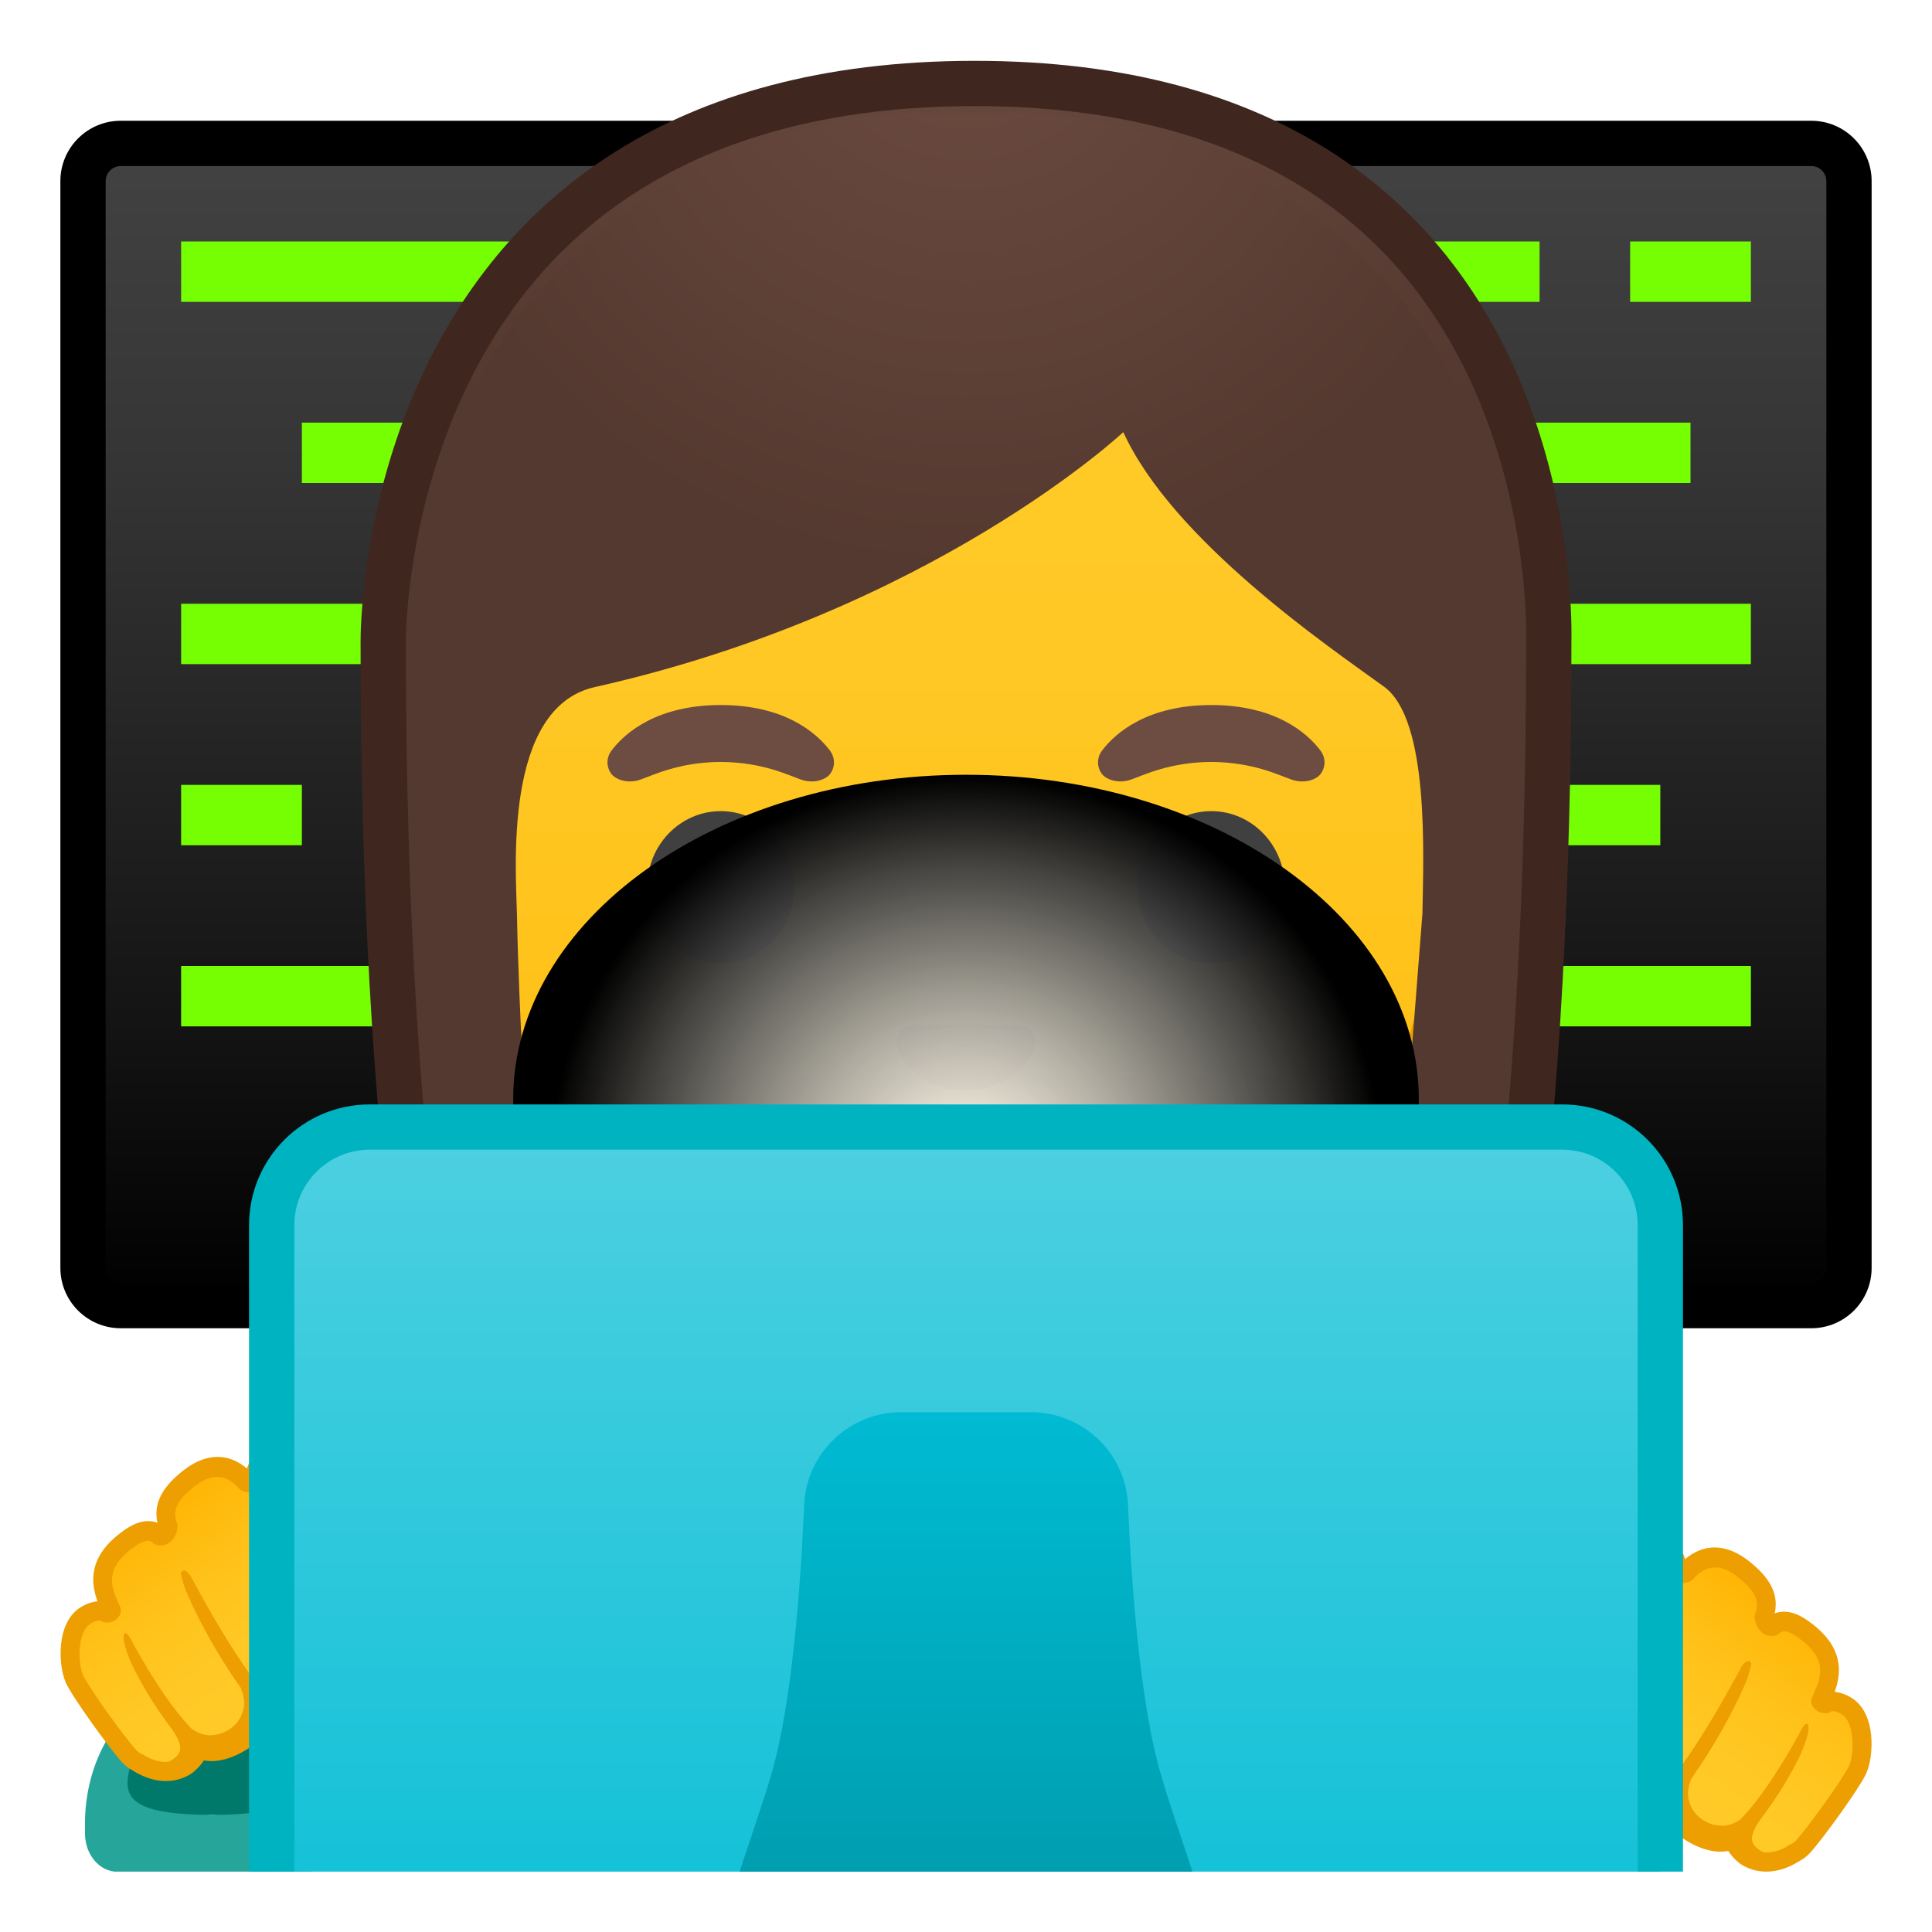
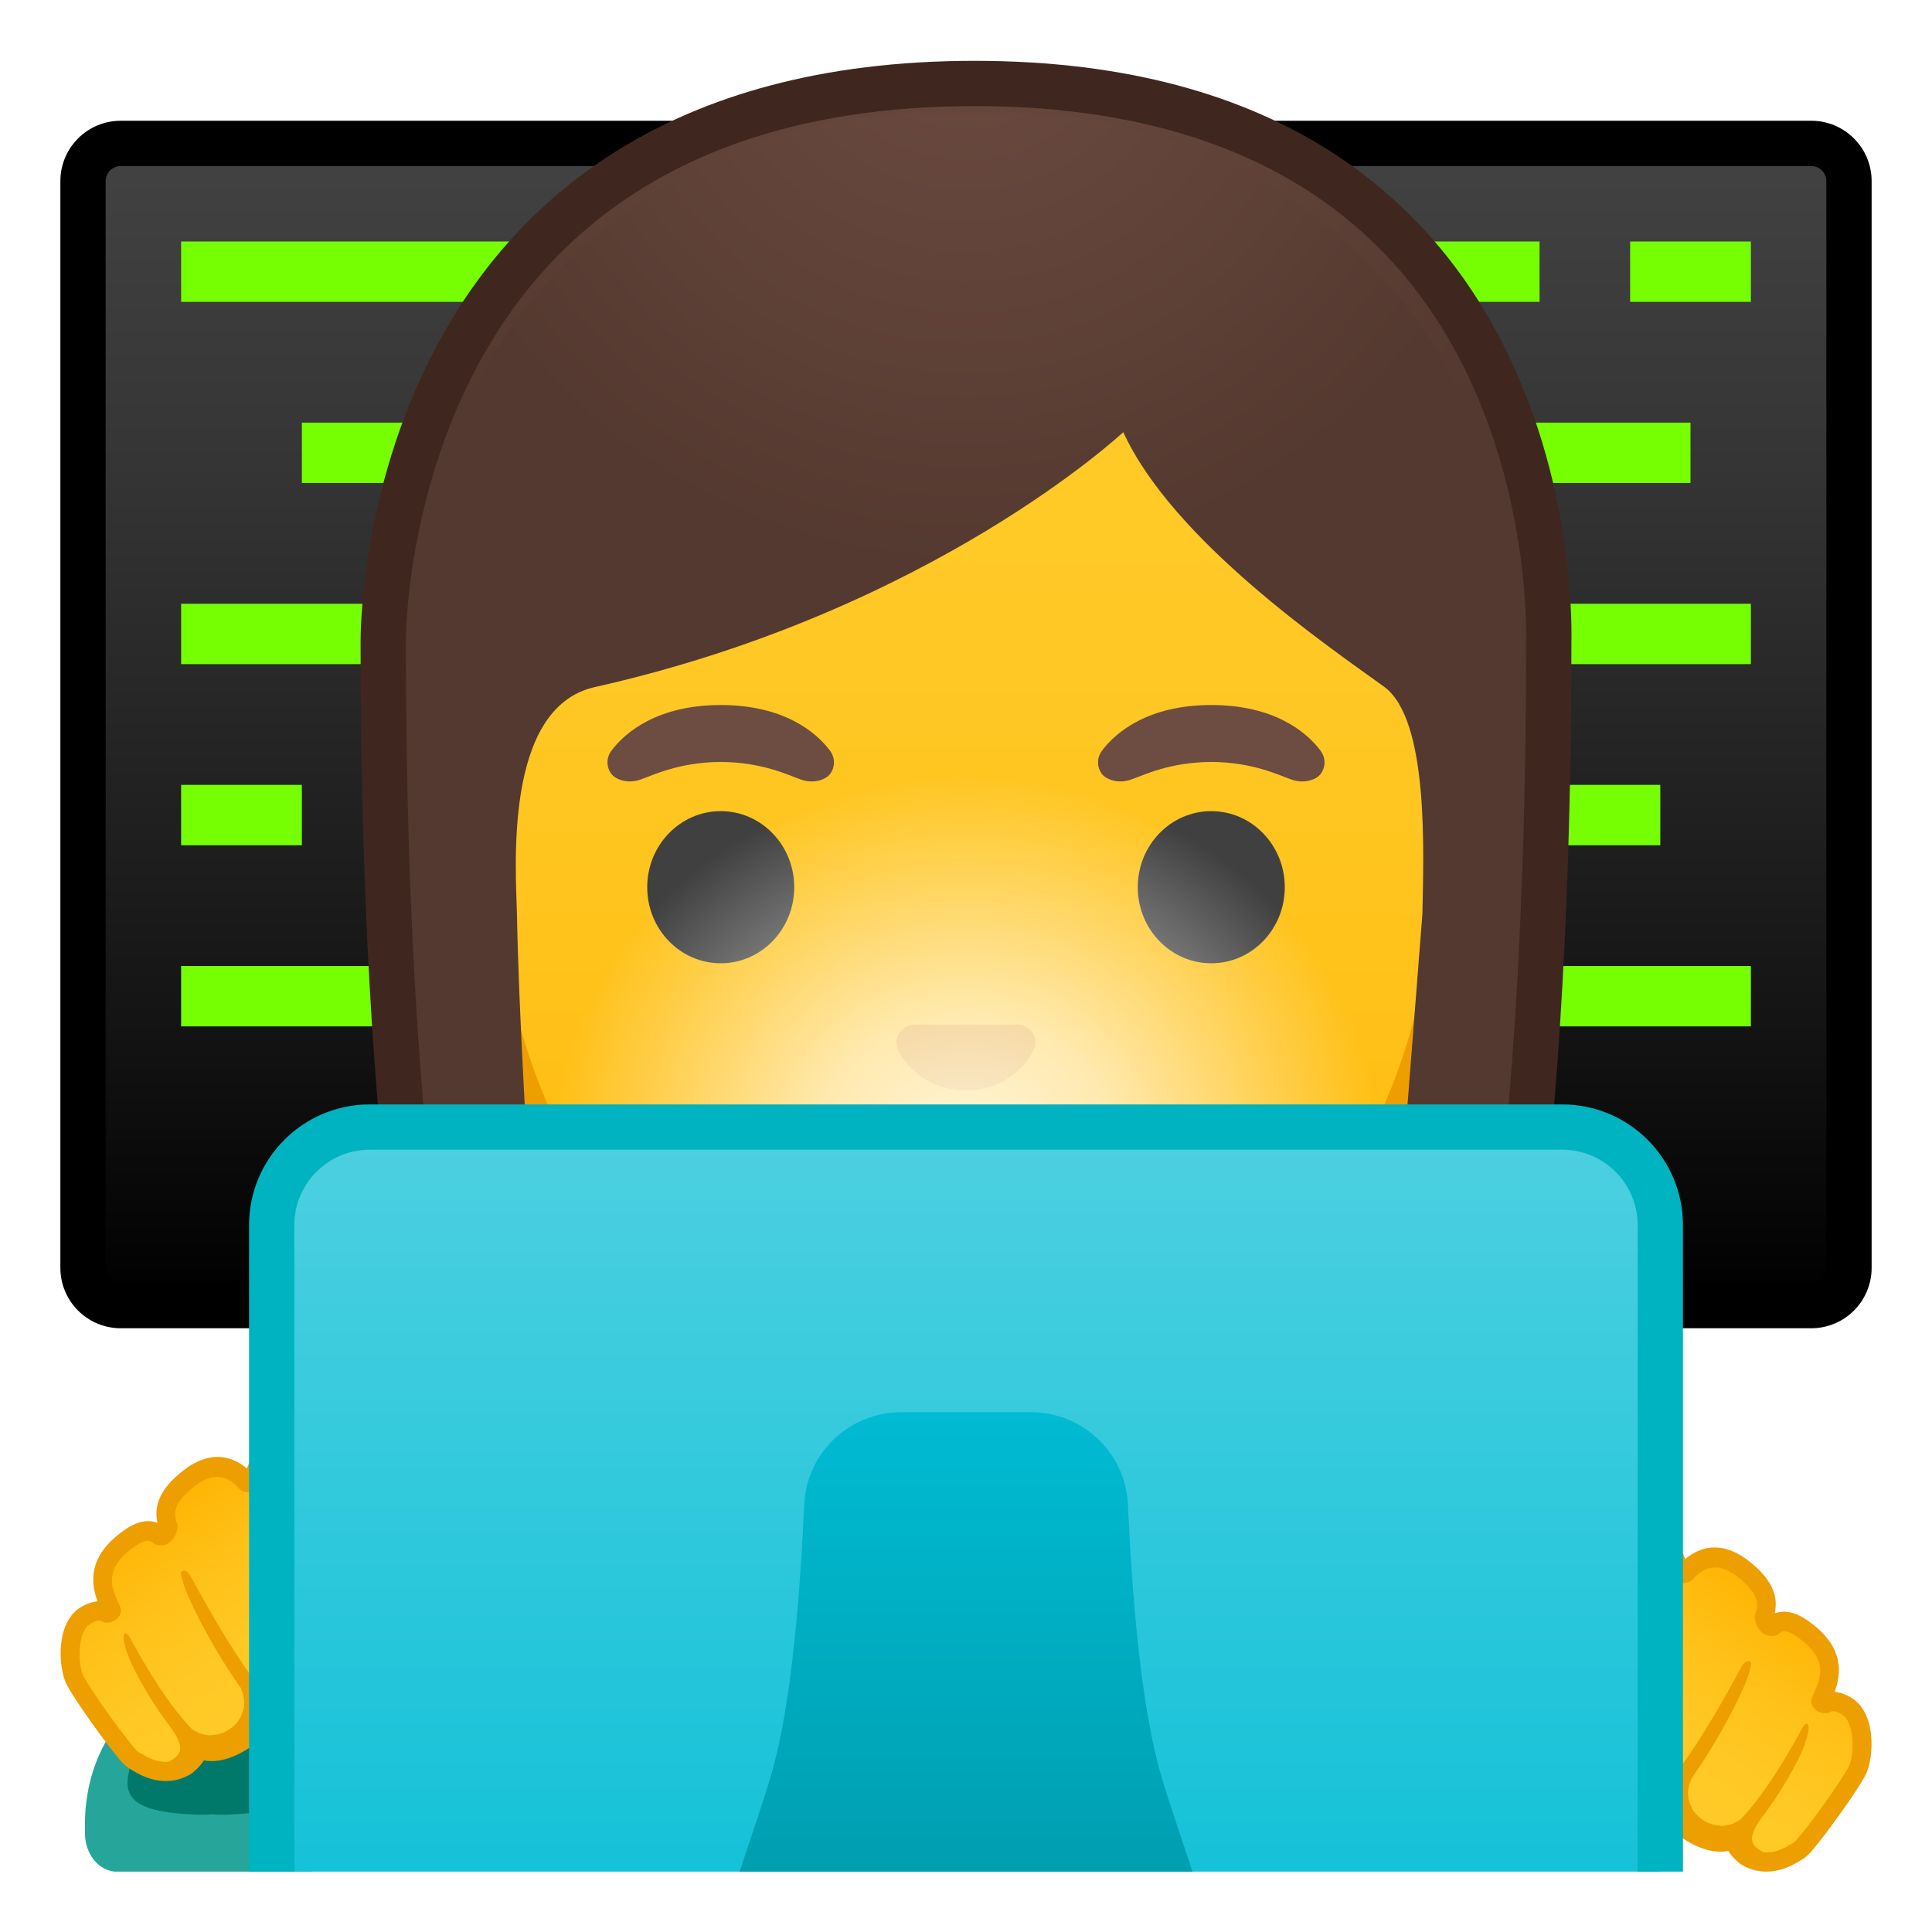
<svg xmlns="http://www.w3.org/2000/svg" xmlns:xlink="http://www.w3.org/1999/xlink" enable-background="new 0 0 128 128" viewBox="0 0 128 128">
  <defs>
    <rect id="h" x="4" y="4" width="120" height="120" />
  </defs>
  <clipPath id="a">
    <use xlink:href="#h" />
  </clipPath>
  <g clip-path="url(#a)">
    <linearGradient id="g" x1="64" x2="64" y1="9.991" y2="86.57" gradientUnits="userSpaceOnUse">
      <stop stop-color="#424242" offset=".003" />
      <stop stop-color="#353535" offset=".271" />
      <stop stop-color="#131313" offset=".764" />
      <stop offset="1" />
    </linearGradient>
    <path d="M8,86.5c-1.38,0-2.5-1.12-2.5-2.5V12c0-1.38,1.12-2.5,2.5-2.5h112 c1.38,0,2.5,1.12,2.5,2.5v72c0,1.38-1.12,2.5-2.5,2.5H8z" fill="url(#g)" />
    <path d="m120 11c0.55 0 1 0.45 1 1v72c0 0.55-0.45 1-1 1h-112c-0.55 0-1-0.45-1-1v-72c0-0.55 0.45-1 1-1h112m0-3h-112c-2.21 0-4 1.79-4 4v72c0 2.21 1.79 4 4 4h112c2.21 0 4-1.79 4-4v-72c0-2.21-1.79-4-4-4z" />
    <g fill="#76FF03">
      <rect x="12" y="16" width="24" height="4" />
      <rect x="86" y="16" width="16" height="4" />
      <rect x="108" y="16" width="8" height="4" />
      <rect x="20" y="28" width="8" height="4" />
      <rect x="12" y="40" width="16" height="4" />
      <rect x="12" y="52" width="8" height="4" />
      <rect x="98" y="52" width="12" height="4" />
      <rect x="104" y="40" width="12" height="4" />
      <rect x="12" y="64" width="16" height="4" />
      <rect x="96" y="64" width="20" height="4" />
      <rect x="100" y="28" width="12" height="4" />
    </g>
  </g>
  <g clip-path="url(#a)">
    <radialGradient id="f" cx="-4.84" cy="-132.1" r="57.904" gradientTransform="matrix(.826 0 0 .826 68.248 101.29)" gradientUnits="userSpaceOnUse">
      <stop stop-color="#6D4C41" offset="0" />
      <stop stop-color="#543930" offset="1" />
    </radialGradient>
    <path d="m47.02 119.66s-6.8-0.35-10.21-5.09c-7.37-10.23-11.42-35.81-11.42-72.02 0-1.66 0.26-16.4 10.66-26.83 6.75-6.76 16.35-10.19 28.52-10.19 12.08 0 21.52 3.38 28.05 10.04 9.82 10.02 10.04 24.16 9.99 26.89 0 36.31-4.06 61.89-11.42 72.12-3.3 4.59-9.8 5.06-10.25 5.09l-16.94-0.03-16.98 0.02z" fill="url(#f)" />
    <path d="m64.57 7.03c11.66 0 20.74 3.23 26.98 9.59 9.6 9.8 9.59 24.2 9.56 25.81v0.12c0 35.9-3.96 61.17-11.14 71.15-2.84 3.94-8.55 4.43-9.08 4.46l-16.9-0.03-16.88 0.03c-0.58-0.04-6.25-0.54-9.08-4.46-7.18-9.98-11.14-35.24-11.14-71.17 0-0.63 0.08-15.58 10.22-25.75 6.46-6.47 15.7-9.75 27.46-9.75m0-3c-41.01 0-40.68 37.92-40.68 38.52 0 24.56 1.88 59.25 11.71 72.9 3.9 5.41 11.43 5.71 11.43 5.71l16.97-0.02 16.97 0.03s7.53-0.3 11.43-5.71c9.83-13.65 11.71-48.34 11.71-72.9-0.01-0.61 1.47-38.53-39.54-38.53z" fill="#3F2720" />
  </g>
  <g clip-path="url(#a)">
    <linearGradient id="e" x1="64" x2="64" y1="94.614" y2="17.792" gradientUnits="userSpaceOnUse">
      <stop stop-color="#FFB300" offset="0" />
      <stop stop-color="#FFB809" offset=".102" />
      <stop stop-color="#FFC21A" offset=".371" />
      <stop stop-color="#FFC825" offset=".659" />
      <stop stop-color="#FFCA28" offset="1" />
    </linearGradient>
    <path d="m64 95.18c-2.3 0-4.91-0.5-7.56-1.43-11.34-4.02-24.57-16.34-24.57-37.89 0-28.72 17.31-38.91 32.13-38.91s32.13 10.19 32.13 38.91c0 21.58-13.26 33.9-24.61 37.9-2.63 0.93-5.23 1.42-7.52 1.42z" fill="url(#e)" />
    <path d="m64 17.95c8.41 0 16.06 3.25 21.55 9.15 6.27 6.73 9.58 16.68 9.58 28.77 0 21.06-12.9 33.07-23.94 36.96-2.53 0.89-5.01 1.36-7.19 1.36-2.19 0-4.69-0.48-7.23-1.38-11.03-3.9-23.9-15.92-23.9-36.94 0-12.09 3.31-22.03 9.58-28.77 5.49-5.91 13.14-9.15 21.55-9.15m0-2c-17.2 0-33.13 12.79-33.13 39.91 0 21.79 13.49 34.67 25.23 38.83 2.8 0.99 5.5 1.49 7.9 1.49 2.38 0 5.07-0.49 7.85-1.47 11.76-4.14 25.28-17.03 25.28-38.84 0-27.14-15.93-39.92-33.13-39.92z" fill="#ED9E00" />
  </g>
  <g clip-path="url(#a)">
    <defs>
      <path id="d" d="m30.41 88.75-1.5-51.44c0-16.95 15.78-29.85 32.73-29.85h4.93c16.95 0 32.54 12.9 32.54 29.85l-1.5 51.18-67.2 0.26z" />
    </defs>
    <clipPath id="c">
      <use xlink:href="#d" />
    </clipPath>
    <g clip-path="url(#c)">
      <radialGradient id="b" cx="-7.332" cy="-123.25" r="48.206" gradientTransform="matrix(.796 0 0 .796 69.836 97.594)" gradientUnits="userSpaceOnUse">
        <stop stop-color="#6D4C41" offset="0" />
        <stop stop-color="#543930" offset="1" />
      </radialGradient>
      <path d="m101.89 42.55s1.02-35.57-37.81-35.57-37.97 35.57-37.97 35.57 0.33 45.48 3.2 51.39 7.2 5.71 7.2 5.71-2.03-26.54-2.26-39.04c-0.06-2.92-0.94-13.73 5.16-15.09 22.36-5.02 35.01-16.89 35.01-16.89 3.29 7.19 13.58 14.19 17.27 16.86 3.03 2.19 2.61 11.2 2.55 15.03l-3.05 39.06s4.68 0.37 7.65-5.64c2.96-6.01 3.05-51.39 3.05-51.39z" fill="url(#b)" />
    </g>
  </g>
  <g clip-path="url(#a)">
    <path d="m67.81 67.96c-0.1-0.04-0.21-0.07-0.32-0.08h-6.99c-0.11 0.01-0.21 0.04-0.32 0.08-0.63 0.26-0.98 0.91-0.68 1.61s1.69 2.66 4.49 2.66 4.19-1.96 4.49-2.66c0.31-0.7-0.03-1.35-0.67-1.61z" fill="#E59600" />
    <ellipse cx="47.75" cy="58.78" rx="4.87" ry="5.04" fill="#404040" />
    <ellipse cx="80.25" cy="58.78" rx="4.87" ry="5.04" fill="#404040" />
    <path d="m54.98 49.72c-0.93-1.23-3.07-3.01-7.23-3.01s-6.31 1.79-7.23 3.01c-0.41 0.54-0.31 1.17-0.02 1.55 0.26 0.35 1.04 0.68 1.9 0.39s2.54-1.16 5.35-1.18c2.81 0.02 4.49 0.89 5.35 1.18s1.64-0.03 1.9-0.39c0.29-0.38 0.39-1-0.02-1.55z" fill="#6D4C41" />
    <path d="m87.48 49.72c-0.93-1.23-3.07-3.01-7.23-3.01s-6.31 1.79-7.23 3.01c-0.41 0.54-0.31 1.17-0.02 1.55 0.26 0.35 1.04 0.68 1.9 0.39s2.54-1.16 5.35-1.18c2.81 0.02 4.49 0.89 5.35 1.18s1.64-0.03 1.9-0.39c0.29-0.38 0.39-1-0.02-1.55z" fill="#6D4C41" />
    <path d="m72.32 76.04c-3.15 1.87-13.46 1.87-16.61 0-1.81-1.07-3.65 0.57-2.9 2.21 0.74 1.61 6.37 5.36 11.23 5.36s10.42-3.75 11.16-5.36c0.75-1.64-1.08-3.28-2.88-2.21z" fill="#795548" />
  </g>
  <radialGradient id="m" cx="85.333" cy="71.209" r="27.001" gradientTransform="matrix(9.0766e-14 -.9556 1.0212 1.1376e-13 -8.7188 158.72)" gradientUnits="userSpaceOnUse">
    <stop stop-color="#fff" stop-opacity=".9" offset="0" />
-     <stop stop-color="#E7E7E7" stop-opacity=".912" offset=".123" />
-     <stop stop-color="#A8A8A8" stop-opacity=".938" offset=".383" />
-     <stop stop-color="#444" stop-opacity=".976" offset=".757" />
-     <stop offset="1" />
+     <stop stop-color="#fff" stop-opacity=".8" offset=".123" />
+     <stop stop-color="#fff" stop-opacity=".65" offset=".383" />
+     <stop stop-color="#fff" stop-opacity=".25" offset=".757" />
+     <stop stop-color="#fff" stop-opacity="0" offset="1" />
  </radialGradient>
  <ellipse cx="64" cy="72.83" rx="30" ry="21.5" clip-path="url(#a)" fill="url(#m)" />
  <g clip-path="url(#a)">
    <path d="m18.45 112.37c0.01 0.15 0.01 0.3 0.01 0.45 0 4.1-1.98 7.42-4.41 7.42-2.44 0-4.41-3.32-4.41-7.42 0-0.15 0.01-0.3 0.01-0.45-2.41 1.75-4.02 4.87-4.02 8.45v0.65c0 1.4 0.96 2.54 2.15 2.54h12.54c1.19 0 2.15-1.13 2.15-2.54v-0.65c0-3.58-1.61-6.71-4.02-8.45z" fill="#26A69A" />
    <path d="m14.05 120.24c9 0 4.41-3.32 4.41-7.42 0-0.15-0.01-0.3-0.01-0.45-1.28-0.93-2.79-1.48-4.4-1.48-1.62 0-3.12 0.55-4.4 1.48-0.01 0.15-0.01 0.3-0.01 0.45-0.01 4.1-4.64 7.42 4.41 7.42z" fill="#00796B" />
  </g>
  <g clip-path="url(#a)">
    <linearGradient id="l" x1="20.428" x2="10.748" y1="112.92" y2="99.14" gradientUnits="userSpaceOnUse">
      <stop stop-color="#FFCA28" offset="0" />
      <stop stop-color="#FFC825" offset=".341" />
      <stop stop-color="#FFC21A" offset=".629" />
      <stop stop-color="#FFB809" offset=".898" />
      <stop stop-color="#FFB300" offset="1" />
    </linearGradient>
    <path d="m27.98 106.8c-0.11-2.84-2.23-8.7-5-9.19-0.17-0.03-0.32-0.11-0.41-0.25-0.44-0.67-1.85-2.47-4.43-1.05-0.96 0.53-1.3 1-1.14 1.68-0.12 0.14-0.34 0.31-0.66 0.18-1.04-1.16-2.32-1.4-3.81-0.24-1.69 1.32-1.69 2.26-1.38 3.19l-0.01 0.01s-0.08 0.65-0.56 0.59c-0.51-0.44-1.13-0.44-2.09 0.26-2.6 1.88-1.53 3.66-1.09 4.71-0.06 0.1-0.16 0.17-0.32 0.16-0.34-0.18-0.77-0.18-1.35 0.15-1.38 0.79-1.18 3.39-0.79 4.24 0.43 0.93 2.8 4.19 3.62 5.11 0.19 0.21 0.42 0.36 0.67 0.46-0.03-0.01-0.06-0.02-0.08-0.03 0.71 0.44 1.95 0.97 3.16 0.22 0 0 0.77-0.56 0.84-1.15 1.31 0.73 3.12-0.63 3.12-0.63 0.85-0.65 1.07-1.38 1.04-2.01 0.43 0.26 0.9 0.36 1.35 0.37 1.36 0.04 2.61-0.76 2.61-0.76 1.95-1.11 2.34-2.27 2.33-3.04 1.01 0.63 2.26 0.16 2.26 0.16 2.19-0.99 2.12-3.14 2.12-3.14z" fill="url(#l)" />
    <path d="m28.62 106.78v0c-0.12-3.05-2.36-9.23-5.51-9.77-1.25-1.91-3.22-2.38-5.27-1.26-0.62 0.34-1.3 0.81-1.47 1.55-1.26-1.07-2.74-1.04-4.22 0.12-1.75 1.36-1.92 2.51-1.72 3.47-1-0.38-1.96 0.31-2.31 0.57-2.36 1.7-2.08 3.48-1.66 4.63-0.33 0.03-0.68 0.14-1.04 0.35-1.78 1.01-1.54 4.01-1.05 5.06 0.47 1.01 2.86 4.31 3.72 5.26 0.19 0.21 0.43 0.39 0.7 0.54 0.01 0 0.01 0.01 0.02 0.01 0.73 0.46 1.47 0.69 2.18 0.69 0.59 0 1.17-0.16 1.7-0.5 0.11-0.08 0.53-0.41 0.82-0.87 1.5 0.3 3.07-0.87 3.14-0.93 0.68-0.52 1.02-1.09 1.18-1.61 0.26 0.07 0.53 0.1 0.82 0.11 1.52 0.03 2.91-0.83 2.94-0.85 1.59-0.9 2.27-1.88 2.52-2.71 1 0.23 1.93-0.11 2.01-0.14 2.55-1.13 2.51-3.62 2.5-3.72zm-2.7 1.52c-0.79 0.59-1.5 0.68-2.08 0.44-0.57-0.47-1.08-1.42-1.08-1.42-2.25-4.13-3.8-6.2-3.8-6.2-0.15-0.18-0.48-0.75-0.95-1.04-0.59-0.36-0.42 0.28-0.42 0.28 2.62 4.08 4.21 7.34 4.21 7.34 0.68 1.24 0.56 2.11 0.36 2.6-0.22 0.59-1.53 1.43-1.53 1.43-2.64 1.58-3.86-0.53-3.86-0.53s-1.55-1.94-4.14-6.78c0 0-0.41-0.67-0.65-0.21 0 0 0.14 0.82 0.52 1.6 0 0 1.18 2.8 3.46 6.03 0.02 0.05 0.03 0.1 0.05 0.15 0.04 0.11 0.08 0.23 0.11 0.34 0.01 0.04 0.01 0.08 0.02 0.13 0.02 0.11 0.04 0.22 0.04 0.33 0 0.04-0.01 0.07-0.01 0.1 0 0.11-0.01 0.21-0.03 0.31l-0.03 0.09c-0.02 0.1-0.05 0.2-0.09 0.29-0.01 0.03-0.03 0.06-0.04 0.09-0.04 0.09-0.08 0.17-0.13 0.25-0.02 0.03-0.05 0.06-0.07 0.1-0.05 0.07-0.09 0.13-0.15 0.19-0.04 0.04-0.09 0.08-0.13 0.12s-0.08 0.08-0.13 0.12c-0.09 0.07-0.19 0.14-0.28 0.19-0.22 0.13-0.42 0.2-0.63 0.26-0.06 0.02-0.12 0.02-0.18 0.03-0.14 0.02-0.27 0.04-0.4 0.04-0.06 0-0.13-0.01-0.19-0.02-0.12-0.02-0.24-0.04-0.35-0.08-0.05-0.02-0.11-0.03-0.16-0.06-0.12-0.05-0.24-0.12-0.36-0.19-0.03-0.02-0.06-0.03-0.09-0.05-0.59-0.58-1.95-2.14-3.93-5.71 0 0-0.39-0.9-0.58-0.59 0 0-0.2 0.24 0.35 1.62 0 0 0.79 1.98 2.79 4.63 0.73 1.01 0.66 1.5 0.37 1.81-0.02 0.02-0.05 0.04-0.07 0.07-0.14 0.13-0.31 0.23-0.48 0.32-0.56 0.06-1.1-0.13-1.54-0.37-0.05-0.05-0.12-0.09-0.19-0.12-0.19-0.08-0.34-0.18-0.44-0.3-0.85-0.95-3.13-4.12-3.51-4.95-0.33-0.72-0.42-2.88 0.52-3.42 0.48-0.28 0.67-0.18 0.73-0.14 0.08 0.05 0.18 0.07 0.27 0.08 0.37 0.02 0.71-0.15 0.9-0.47 0.1-0.17 0.12-0.38 0.04-0.57l-0.12-0.27c-0.46-1.05-0.98-2.24 1-3.67 0.89-0.65 1.15-0.43 1.3-0.29 0.1 0.08 0.22 0.14 0.34 0.15 0.69 0.08 1.13-0.44 1.25-1.02 0.04-0.13 0.05-0.27 0-0.41-0.18-0.56-0.41-1.26 1.17-2.49 1.12-0.87 2.06-0.82 2.94 0.16 0.07 0.07 0.15 0.13 0.24 0.17 0.51 0.2 1.02 0.07 1.39-0.36 0.13-0.16 0.18-0.36 0.13-0.56-0.05-0.19-0.11-0.46 0.82-0.97 1.48-0.81 2.69-0.53 3.59 0.84 0.18 0.28 0.48 0.46 0.83 0.53 0.11 0.02 0.22 0.06 0.33 0.1 1.13 1.8 2.32 4.06 2.84 5.05 0.98 1.8 1.62 3.59-0.09 4.88z" fill="#ED9E00" />
  </g>
  <g clip-path="url(#a)">
    <linearGradient id="k" x1="-178.95" x2="-188.63" y1="118.92" y2="105.14" gradientTransform="matrix(-1 0 0 1 -71.361 0)" gradientUnits="userSpaceOnUse">
      <stop stop-color="#FFCA28" offset="0" />
      <stop stop-color="#FFC825" offset=".341" />
      <stop stop-color="#FFC21A" offset=".629" />
      <stop stop-color="#FFB809" offset=".898" />
      <stop stop-color="#FFB300" offset="1" />
    </linearGradient>
    <path d="m100.03 112.8c0.11-2.84 2.23-8.7 5-9.19 0.17-0.03 0.32-0.11 0.41-0.25 0.44-0.67 1.85-2.47 4.43-1.05 0.96 0.53 1.3 1 1.14 1.68 0.12 0.14 0.34 0.31 0.66 0.18 1.04-1.16 2.32-1.4 3.81-0.24 1.69 1.32 1.69 2.26 1.38 3.19l0.01 0.01s0.08 0.65 0.56 0.59c0.51-0.44 1.13-0.44 2.09 0.26 2.6 1.88 1.53 3.66 1.09 4.71 0.06 0.1 0.16 0.17 0.32 0.16 0.34-0.18 0.77-0.18 1.35 0.15 1.38 0.79 1.18 3.39 0.79 4.24-0.43 0.93-2.8 4.19-3.62 5.11-0.19 0.21-0.42 0.36-0.67 0.46 0.03-0.01 0.06-0.02 0.08-0.03-0.71 0.44-1.95 0.97-3.16 0.22 0 0-0.77-0.56-0.84-1.15-1.31 0.73-3.12-0.63-3.12-0.63-0.85-0.65-1.07-1.38-1.04-2.01-0.43 0.26-0.9 0.36-1.35 0.37-1.36 0.04-2.61-0.76-2.61-0.76-1.95-1.11-2.34-2.27-2.33-3.04-1.01 0.63-2.26 0.16-2.26 0.16-2.19-0.99-2.12-3.14-2.12-3.14z" fill="url(#k)" />
    <path d="m99.39 112.78v0c0.12-3.05 2.36-9.23 5.51-9.77 1.25-1.91 3.22-2.38 5.27-1.26 0.62 0.34 1.3 0.81 1.47 1.55 1.26-1.07 2.74-1.04 4.22 0.12 1.75 1.36 1.92 2.51 1.72 3.47 1-0.38 1.96 0.31 2.31 0.57 2.36 1.7 2.08 3.48 1.66 4.63 0.33 0.03 0.68 0.14 1.04 0.35 1.78 1.01 1.54 4.01 1.05 5.06-0.47 1.01-2.86 4.31-3.72 5.26-0.19 0.21-0.43 0.39-0.7 0.54-0.01 0-0.01 0.01-0.02 0.01-0.73 0.46-1.47 0.69-2.18 0.69-0.59 0-1.17-0.16-1.7-0.5-0.11-0.08-0.53-0.41-0.82-0.87-1.5 0.3-3.07-0.87-3.14-0.93-0.68-0.52-1.02-1.09-1.18-1.61-0.26 0.07-0.53 0.1-0.82 0.11-1.52 0.03-2.91-0.83-2.94-0.85-1.59-0.9-2.27-1.88-2.52-2.71-1 0.23-1.93-0.11-2.01-0.14-2.55-1.13-2.5-3.62-2.5-3.72zm2.7 1.52c0.79 0.59 1.5 0.68 2.08 0.44 0.57-0.47 1.08-1.42 1.08-1.42 2.25-4.13 3.8-6.2 3.8-6.2 0.15-0.18 0.48-0.75 0.95-1.04 0.59-0.36 0.42 0.28 0.42 0.28-2.62 4.08-4.21 7.34-4.21 7.34-0.68 1.24-0.56 2.11-0.36 2.6 0.22 0.59 1.53 1.43 1.53 1.43 2.64 1.58 3.86-0.53 3.86-0.53s1.55-1.94 4.14-6.78c0 0 0.41-0.67 0.65-0.21 0 0-0.14 0.82-0.52 1.6 0 0-1.18 2.8-3.46 6.03-0.02 0.05-0.03 0.1-0.05 0.15-0.04 0.11-0.08 0.23-0.11 0.34-0.01 0.04-0.01 0.08-0.02 0.13-0.02 0.11-0.04 0.22-0.04 0.33 0 0.04 0.01 0.07 0.01 0.1 0 0.11 0.01 0.21 0.03 0.31l0.03 0.09c0.02 0.1 0.05 0.2 0.09 0.29 0.01 0.03 0.03 0.06 0.04 0.09 0.04 0.09 0.08 0.17 0.13 0.25 0.02 0.03 0.05 0.06 0.07 0.1 0.05 0.07 0.09 0.13 0.15 0.19 0.04 0.04 0.09 0.08 0.13 0.12s0.08 0.08 0.13 0.12c0.09 0.07 0.19 0.14 0.28 0.19 0.22 0.13 0.42 0.2 0.63 0.26 0.06 0.02 0.12 0.02 0.18 0.03 0.14 0.02 0.27 0.04 0.4 0.04 0.06 0 0.13-0.01 0.19-0.02 0.12-0.02 0.24-0.04 0.35-0.08 0.05-0.02 0.11-0.03 0.16-0.06 0.12-0.05 0.24-0.12 0.36-0.19 0.03-0.02 0.06-0.03 0.09-0.05 0.59-0.58 1.95-2.14 3.93-5.71 0 0 0.39-0.9 0.58-0.59 0 0 0.2 0.24-0.35 1.62 0 0-0.79 1.98-2.79 4.63-0.73 1.01-0.66 1.5-0.37 1.81 0.02 0.02 0.05 0.04 0.07 0.07 0.14 0.13 0.31 0.23 0.48 0.32 0.56 0.06 1.1-0.13 1.54-0.37 0.05-0.05 0.12-0.09 0.19-0.12 0.19-0.08 0.34-0.18 0.44-0.3 0.85-0.95 3.13-4.12 3.51-4.95 0.33-0.72 0.42-2.88-0.52-3.42-0.48-0.28-0.67-0.18-0.73-0.14-0.08 0.05-0.18 0.07-0.27 0.08-0.37 0.02-0.71-0.15-0.9-0.47-0.1-0.17-0.12-0.38-0.04-0.57l0.12-0.27c0.46-1.05 0.98-2.24-1-3.67-0.89-0.65-1.15-0.43-1.3-0.29-0.1 0.08-0.22 0.14-0.34 0.15-0.69 0.08-1.13-0.44-1.25-1.02-0.04-0.13-0.05-0.27 0-0.41 0.18-0.56 0.41-1.26-1.17-2.49-1.12-0.87-2.06-0.82-2.94 0.16-0.07 0.07-0.15 0.13-0.24 0.17-0.51 0.2-1.02 0.07-1.39-0.36-0.13-0.16-0.18-0.36-0.13-0.56 0.05-0.19 0.11-0.46-0.82-0.97-1.48-0.81-2.69-0.53-3.59 0.84-0.18 0.28-0.48 0.46-0.83 0.53-0.11 0.02-0.22 0.06-0.33 0.1-1.13 1.8-2.32 4.06-2.84 5.05-0.98 1.8-1.61 3.59 0.09 4.88z" fill="#ED9E00" />
  </g>
  <g clip-path="url(#a)">
    <linearGradient id="j" x1="64" x2="64" y1="74.526" y2="142.94" gradientUnits="userSpaceOnUse">
      <stop stop-color="#4DD0E1" offset="0" />
      <stop stop-color="#00BCD4" offset="1" />
    </linearGradient>
    <path d="M24.5,142.5c-3.58,0-6.5-2.92-6.5-6.5V81.17c0-3.58,2.92-6.5,6.5-6.5h79 c3.58,0,6.5,2.92,6.5,6.5V136c0,3.58-2.92,6.5-6.5,6.5H24.5z" fill="url(#j)" />
    <path d="m103.5 76.17c2.76 0 5 2.24 5 5v54.83c0 2.76-2.24 5-5 5h-79c-2.76 0-5-2.24-5-5v-54.83c0-2.76 2.24-5 5-5h79m0-3h-79c-4.42 0-8 3.58-8 8v54.83c0 4.42 3.58 8 8 8h79c4.42 0 8-3.58 8-8v-54.83c0-4.42-3.58-8-8-8z" fill="#00B3C1" />
  </g>
  <linearGradient id="i" x1="64" x2="64" y1="92.596" y2="131.87" gradientUnits="userSpaceOnUse">
    <stop stop-color="#00BCD4" offset="0" />
    <stop stop-color="#0097A7" offset="1" />
  </linearGradient>
  <path d="m76.91 117.56c-1.37-4.66-1.94-12.44-2.18-17.87-0.15-3.43-2.99-6.13-6.45-6.13h-8.55c-3.46 0-6.3 2.7-6.45 6.13-0.24 5.44-0.81 13.21-2.18 17.87-2.27 7.72-5.81 13.99 0.34 13.99h12.18 0.77 12.18c6.15 0 2.6-6.27 0.34-13.99z" clip-path="url(#a)" fill="url(#i)" />
</svg>
